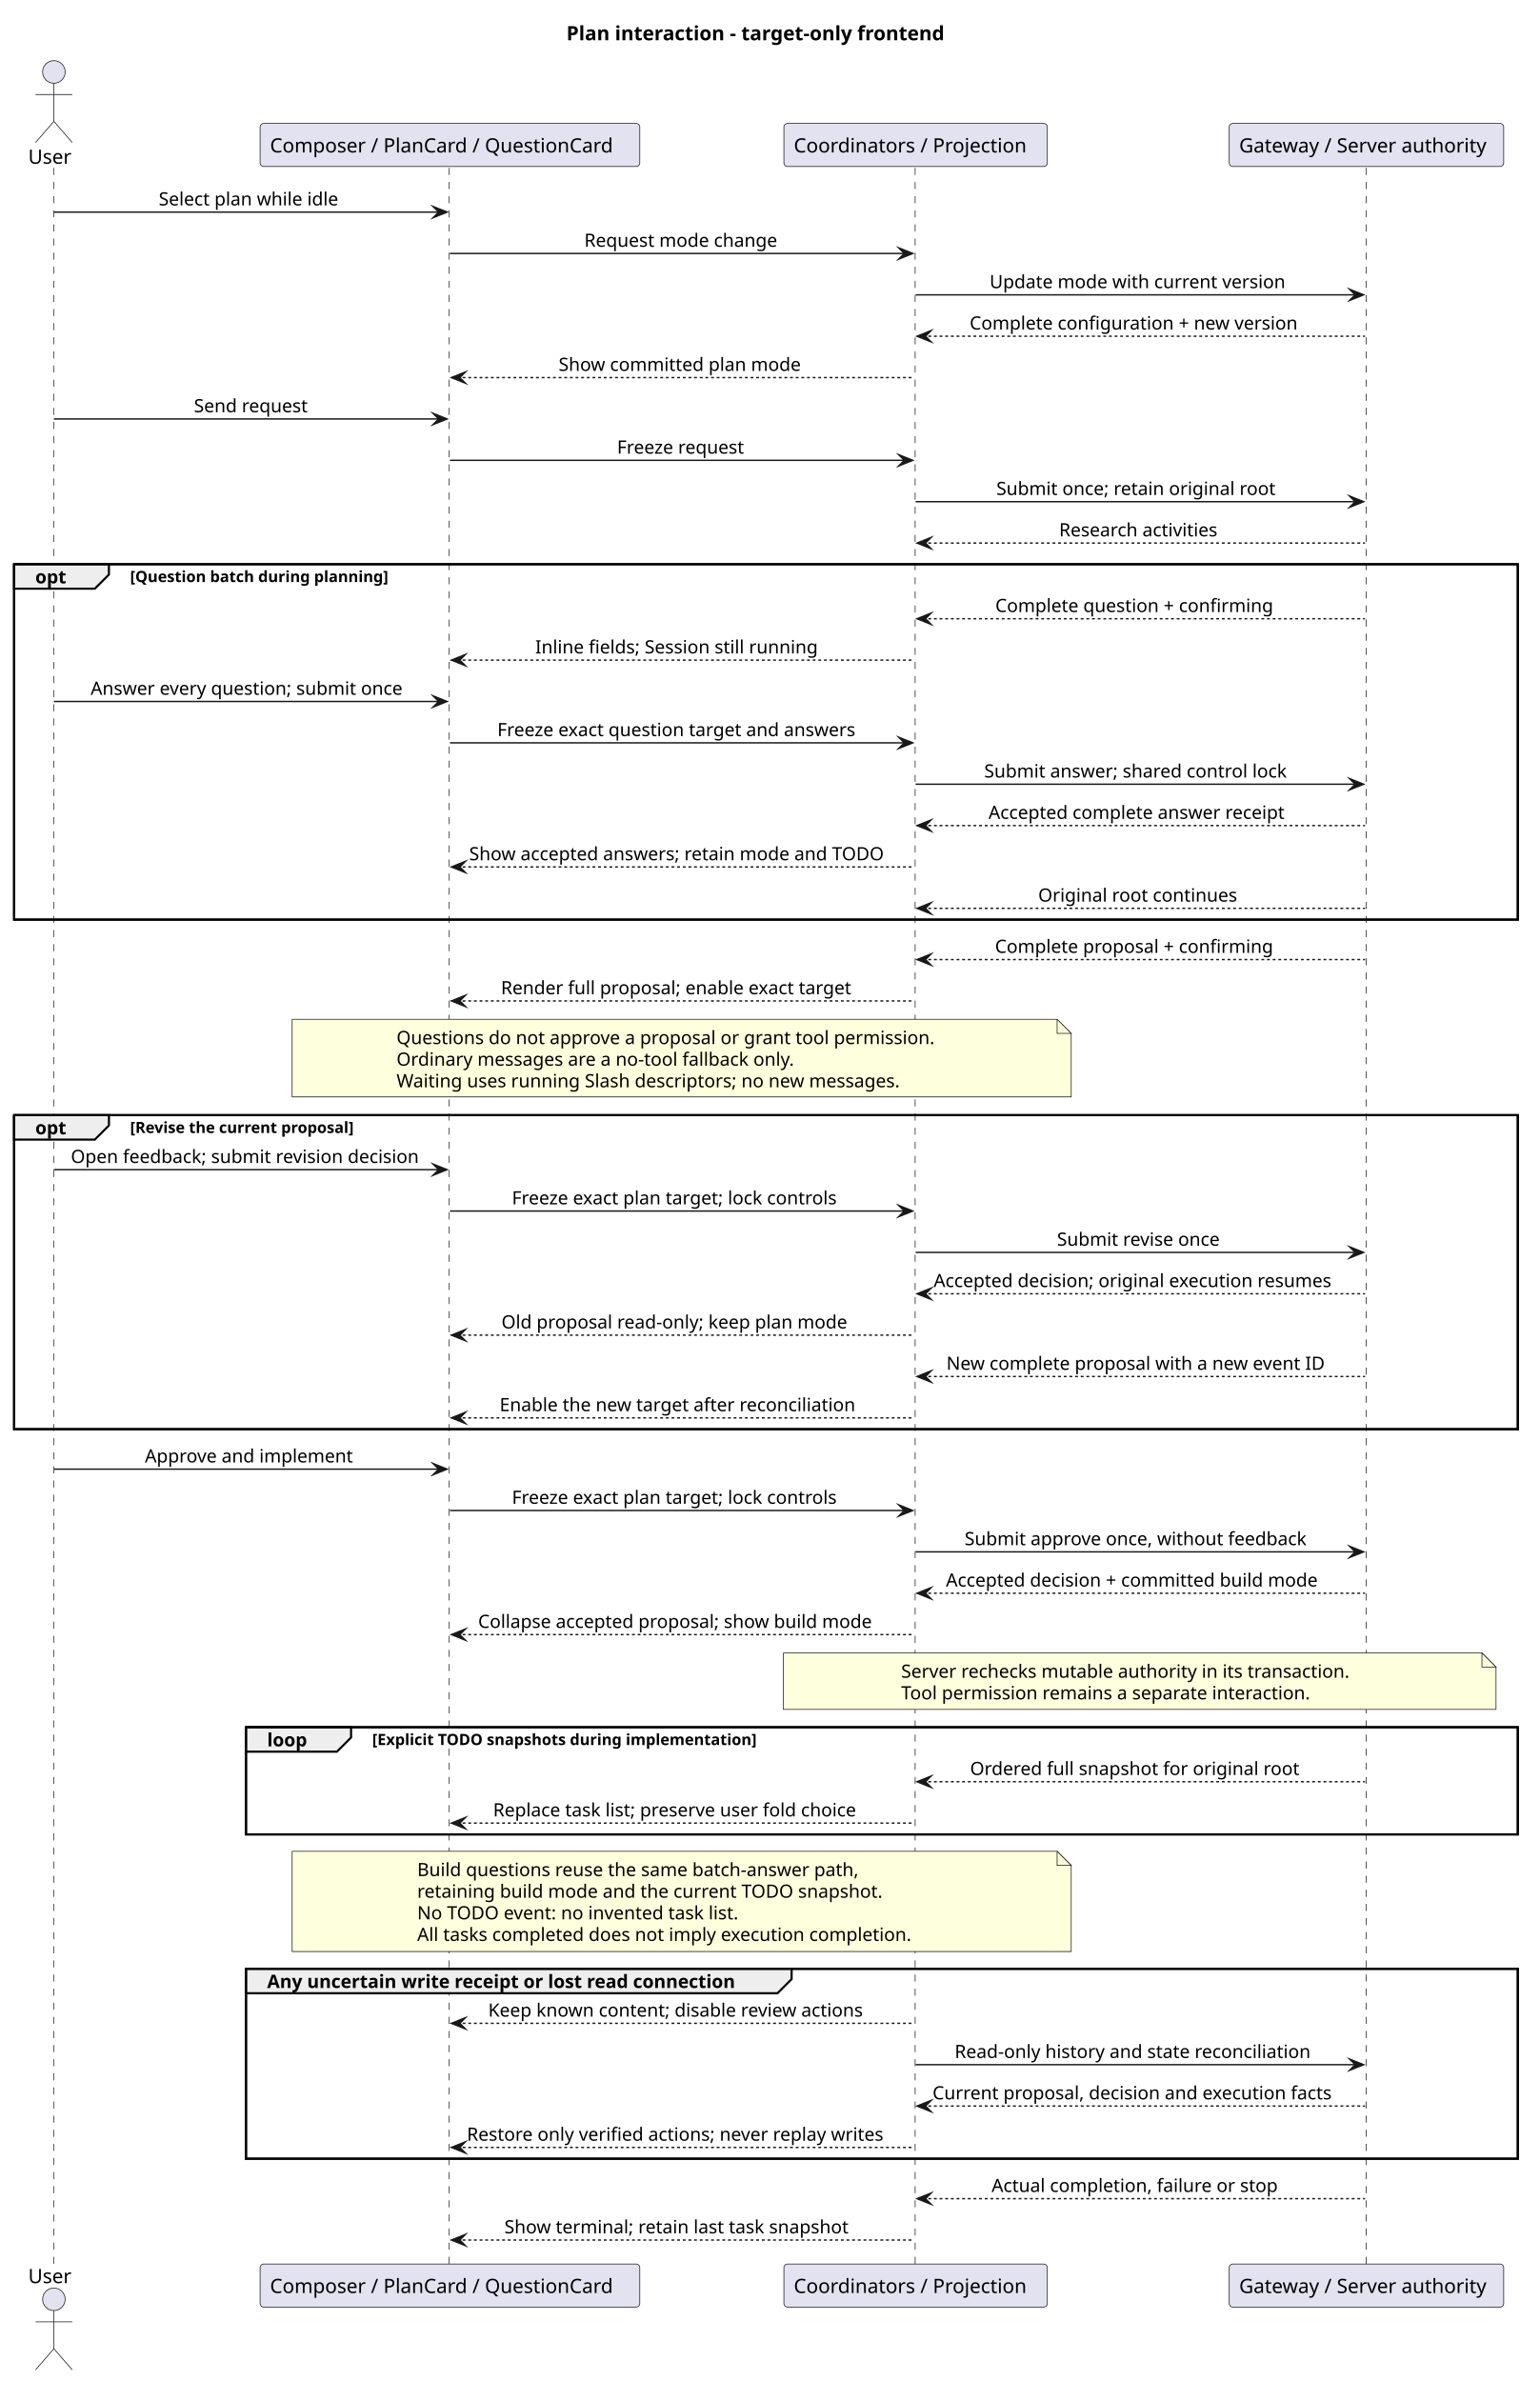
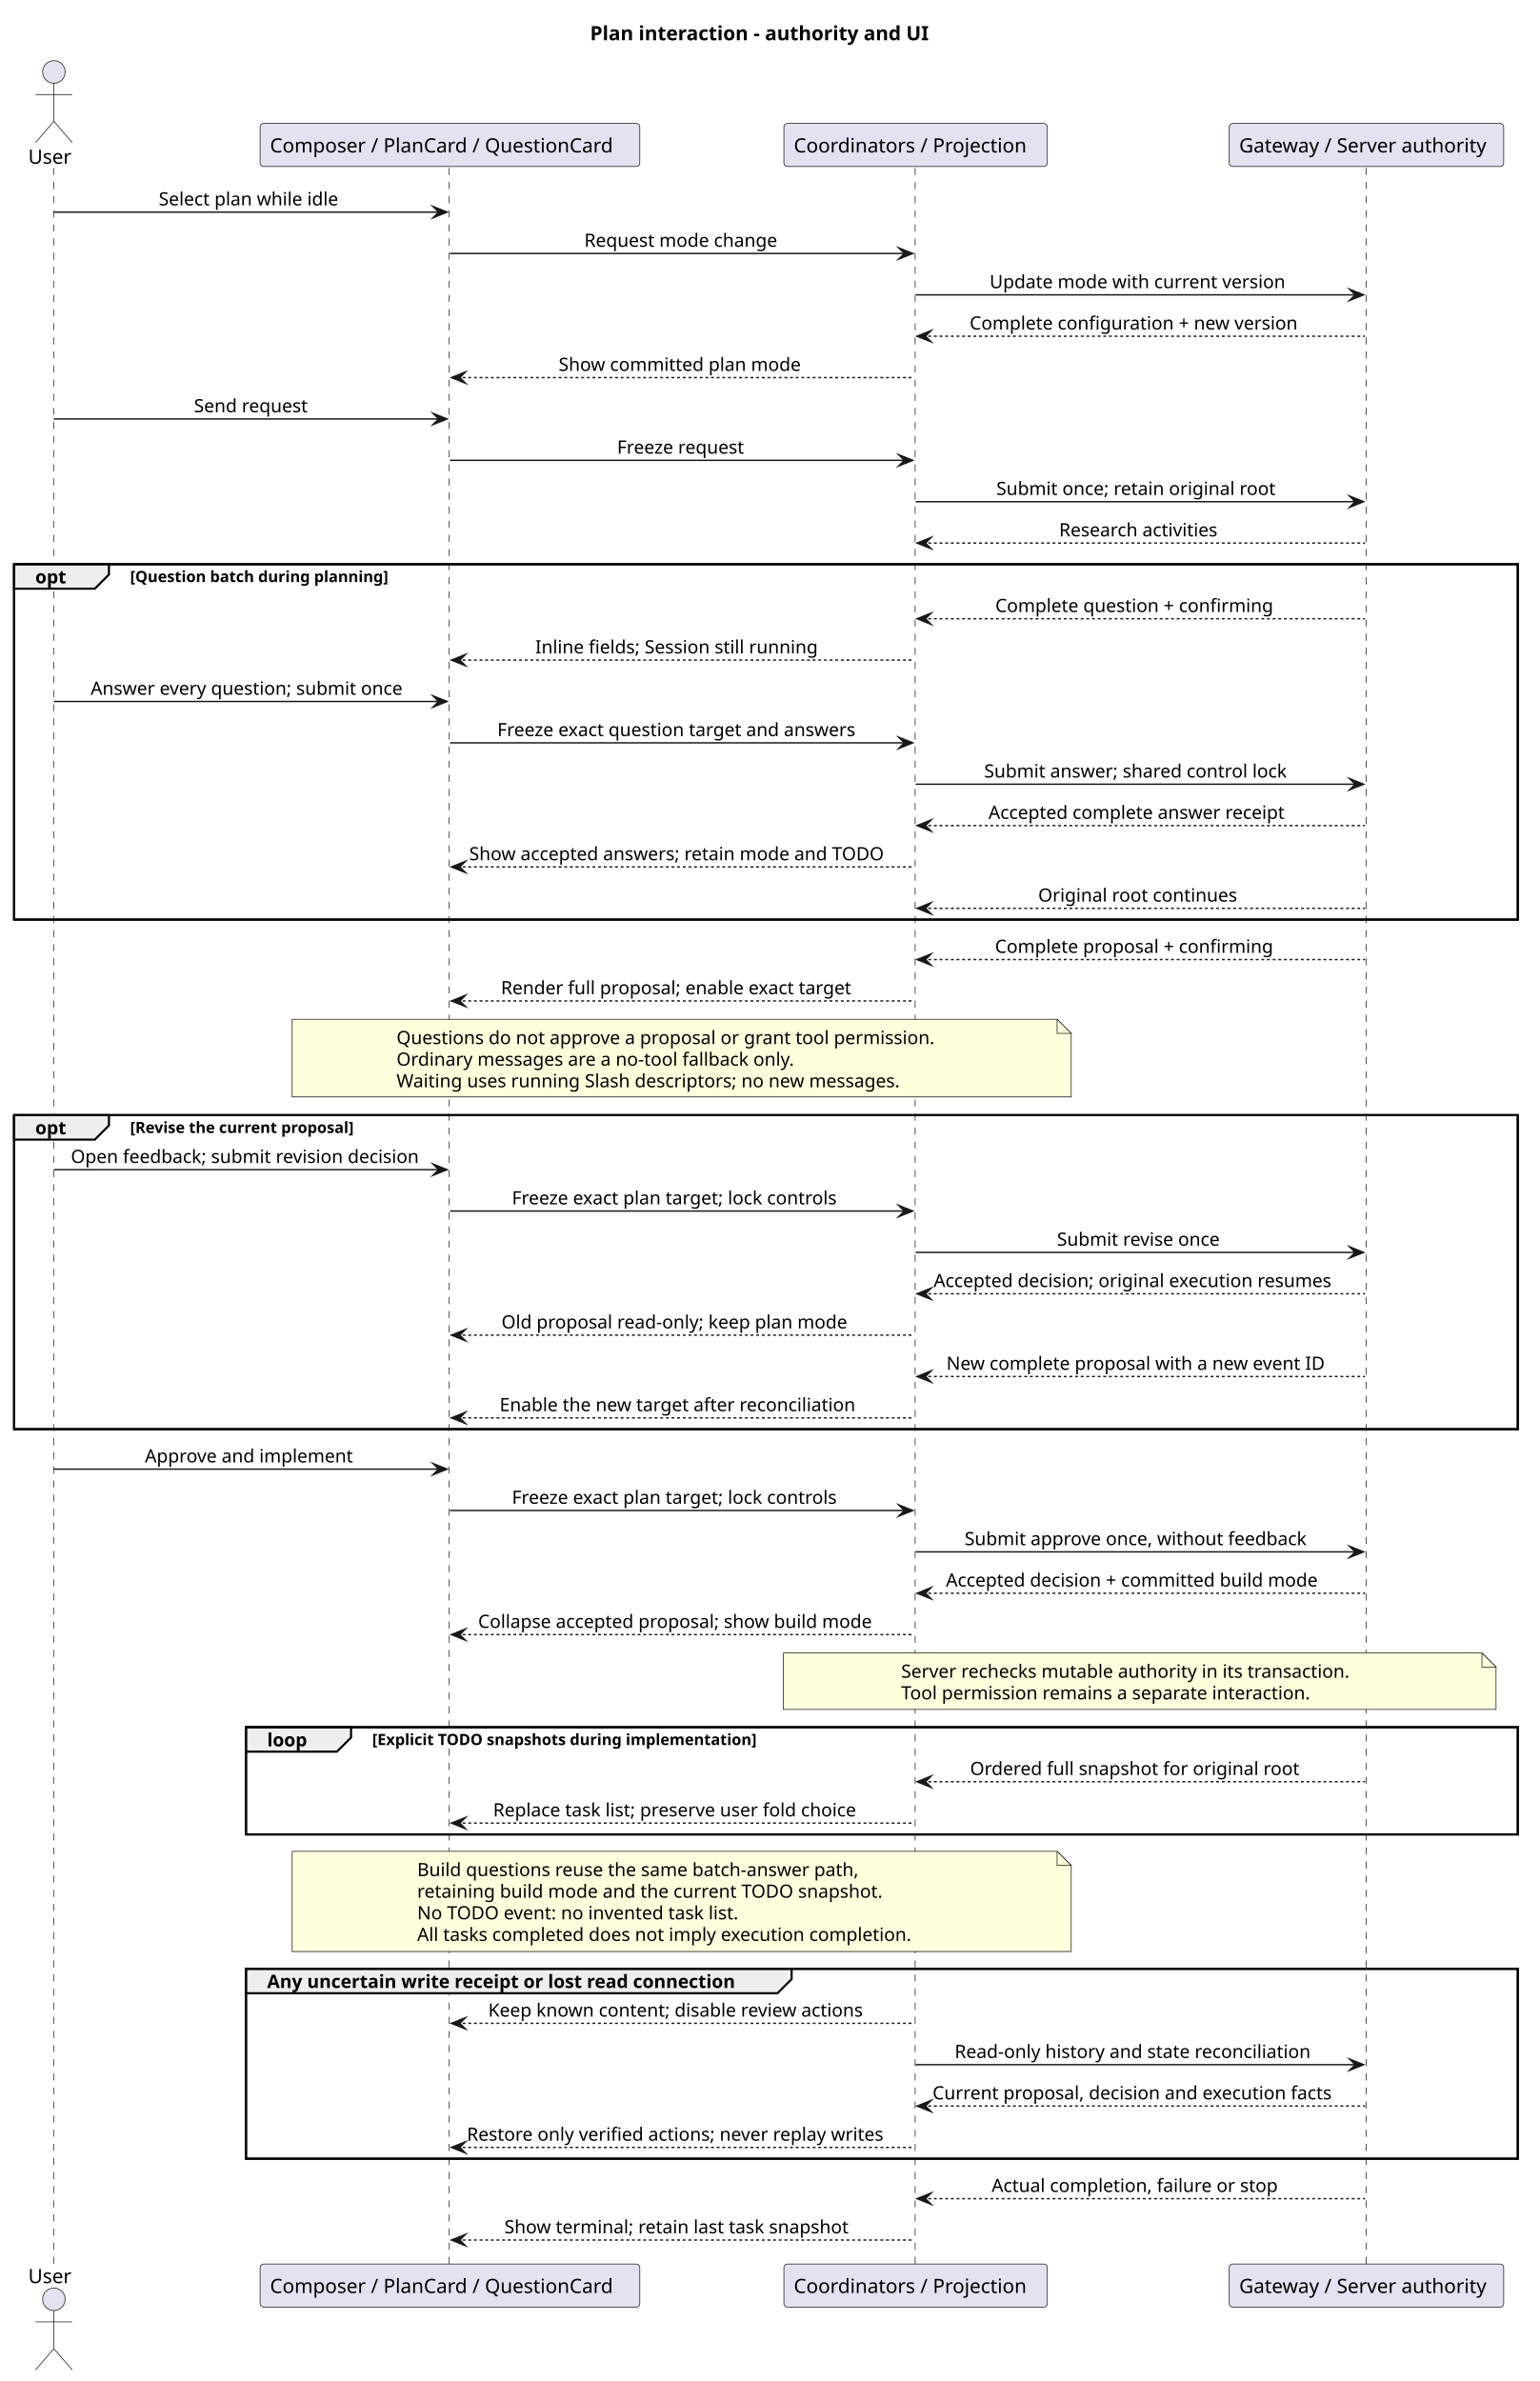
<svg xmlns="http://www.w3.org/2000/svg" contentStyleType="text/css" data-diagram-type="SEQUENCE" height="1687px" preserveAspectRatio="none" style="width:1091px;height:1687px;background:#FFFFFF;" version="1.1" viewBox="0 0 1091 1687" width="1091px" zoomAndPan="magnify">
  <defs />
  <g>
    <g class="title" data-source-line="496">
-       <text fill="#000000" font-family="sans-serif" font-size="14" font-weight="700" lengthAdjust="spacing" textLength="281.818" x="401.304" y="28.535">Plan interaction - target-only frontend</text>
+       <text fill="#000000" font-family="sans-serif" font-size="14" font-weight="700" lengthAdjust="spacing" textLength="248.247" x="418.09" y="28.535">Plan interaction - authority and UI</text>
    </g>
    <rect fill="none" height="251.795" style="stroke:#000000;stroke-width:1.5;" width="1065.426" x="10" y="399.772" />
    <rect fill="none" height="222.484" style="stroke:#000000;stroke-width:1.5;" width="1065.426" x="10" y="790.119" />
    <rect fill="none" height="75.932" style="stroke:#000000;stroke-width:1.5;" width="901.135" x="174.292" y="1223.777" />
    <rect fill="none" height="134.553" style="stroke:#000000;stroke-width:1.5;" width="901.135" x="174.292" y="1394.951" />
    <g class="participant-lifeline" data-entity-uid="part1" data-qualified-name="User" data-source-line="501" id="part1-lifeline">
      <g>
        <rect fill="#000000" fill-opacity="0" height="1486.148" width="8" x="34.183" y="118.977" />
        <line style="stroke:#181818;stroke-width:0.5;stroke-dasharray:5,5;" x1="38" x2="38" y1="118.977" y2="1605.125" />
      </g>
    </g>
    <g class="participant-lifeline" data-entity-uid="part2" data-qualified-name="UI" data-source-line="502" id="part2-lifeline">
      <g>
        <rect fill="#000000" fill-opacity="0" height="1486.148" width="8" x="314.806" y="118.977" />
        <line style="stroke:#181818;stroke-width:0.5;stroke-dasharray:5,5;" x1="318.291" x2="318.291" y1="118.977" y2="1605.125" />
      </g>
    </g>
    <g class="participant-lifeline" data-entity-uid="part3" data-qualified-name="State" data-source-line="503" id="part3-lifeline">
      <g>
        <rect fill="#000000" fill-opacity="0" height="1486.148" width="8" x="644.75" y="118.977" />
        <line style="stroke:#181818;stroke-width:0.5;stroke-dasharray:5,5;" x1="648.419" x2="648.419" y1="118.977" y2="1605.125" />
      </g>
    </g>
    <g class="participant-lifeline" data-entity-uid="part4" data-qualified-name="API" data-source-line="504" id="part4-lifeline">
      <g>
        <rect fill="#000000" fill-opacity="0" height="1486.148" width="8" x="964.195" y="118.977" />
        <line style="stroke:#181818;stroke-width:0.5;stroke-dasharray:5,5;" x1="967.964" x2="967.964" y1="118.977" y2="1605.125" />
      </g>
    </g>
    <g class="participant participant-head" data-entity-uid="part1" data-qualified-name="User" data-source-line="501" id="part1-head">
      <text fill="#000000" font-family="sans-serif" font-size="14" lengthAdjust="spacing" textLength="30.365" x="20" y="116.023">User</text>
      <ellipse cx="38.183" cy="50.988" fill="#E2E2F0" rx="8" ry="8" style="stroke:#181818;stroke-width:0.5;" />
      <path d="M38.183,58.988 L38.183,85.988 M25.183,66.988 L51.183,66.988 M38.183,85.988 L25.183,100.988 M38.183,85.988 L51.183,100.988" fill="none" style="stroke:#181818;stroke-width:0.5;" />
    </g>
    <g class="participant participant-tail" data-entity-uid="part1" data-qualified-name="User" data-source-line="501" id="part1-tail">
      <text fill="#000000" font-family="sans-serif" font-size="14" lengthAdjust="spacing" textLength="30.365" x="20" y="1617.66">User</text>
      <ellipse cx="38.183" cy="1629.113" fill="#E2E2F0" rx="8" ry="8" style="stroke:#181818;stroke-width:0.5;" />
      <path d="M38.183,1637.113 L38.183,1664.113 M25.183,1645.113 L51.183,1645.113 M38.183,1664.113 L25.183,1679.113 M38.183,1664.113 L51.183,1679.113" fill="none" style="stroke:#181818;stroke-width:0.5;" />
    </g>
    <g class="participant participant-head" data-entity-uid="part2" data-qualified-name="UI" data-source-line="502" id="part2-head">
      <rect fill="#E2E2F0" height="30.488" rx="2.5" ry="2.5" style="stroke:#181818;stroke-width:0.5;" width="269.028" x="184.292" y="87.488" />
      <text fill="#000000" font-family="sans-serif" font-size="14" lengthAdjust="spacing" textLength="255.028" x="191.292" y="108.023">Composer / PlanCard / QuestionCard</text>
    </g>
    <g class="participant participant-tail" data-entity-uid="part2" data-qualified-name="UI" data-source-line="502" id="part2-tail">
      <rect fill="#E2E2F0" height="30.488" rx="2.5" ry="2.5" style="stroke:#181818;stroke-width:0.5;" width="269.028" x="184.292" y="1604.125" />
      <text fill="#000000" font-family="sans-serif" font-size="14" lengthAdjust="spacing" textLength="255.028" x="191.292" y="1624.66">Composer / PlanCard / QuestionCard</text>
    </g>
    <g class="participant participant-head" data-entity-uid="part3" data-qualified-name="State" data-source-line="503" id="part3-head">
      <rect fill="#E2E2F0" height="30.488" rx="2.5" ry="2.5" style="stroke:#181818;stroke-width:0.5;" width="186.662" x="555.419" y="87.488" />
      <text fill="#000000" font-family="sans-serif" font-size="14" lengthAdjust="spacing" textLength="172.662" x="562.419" y="108.023">Coordinators / Projection</text>
    </g>
    <g class="participant participant-tail" data-entity-uid="part3" data-qualified-name="State" data-source-line="503" id="part3-tail">
      <rect fill="#E2E2F0" height="30.488" rx="2.5" ry="2.5" style="stroke:#181818;stroke-width:0.5;" width="186.662" x="555.419" y="1604.125" />
      <text fill="#000000" font-family="sans-serif" font-size="14" lengthAdjust="spacing" textLength="172.662" x="562.419" y="1624.66">Coordinators / Projection</text>
    </g>
    <g class="participant participant-head" data-entity-uid="part4" data-qualified-name="API" data-source-line="504" id="part4-head">
      <rect fill="#E2E2F0" height="30.488" rx="2.5" ry="2.5" style="stroke:#181818;stroke-width:0.5;" width="194.462" x="870.964" y="87.488" />
      <text fill="#000000" font-family="sans-serif" font-size="14" lengthAdjust="spacing" textLength="180.462" x="877.964" y="108.023">Gateway / Server authority</text>
    </g>
    <g class="participant participant-tail" data-entity-uid="part4" data-qualified-name="API" data-source-line="504" id="part4-tail">
      <rect fill="#E2E2F0" height="30.488" rx="2.5" ry="2.5" style="stroke:#181818;stroke-width:0.5;" width="194.462" x="870.964" y="1604.125" />
      <text fill="#000000" font-family="sans-serif" font-size="14" lengthAdjust="spacing" textLength="180.462" x="877.964" y="1624.66">Gateway / Server authority</text>
    </g>
    <g class="message" data-entity-1="part1" data-entity-2="part2" data-source-line="505" id="msg1">
      <polygon fill="#181818" points="306.806,146.287,316.806,150.287,306.806,154.287,310.806,150.287" style="stroke:#181818;stroke-width:1;stroke-linejoin:miter;stroke-miterlimit:10;" />
      <line style="stroke:#181818;stroke-width:1;" x1="38.183" x2="312.806" y1="150.287" y2="150.287" />
      <text fill="#000000" font-family="sans-serif" font-size="13" lengthAdjust="spacing" textLength="132.076" x="112.456" y="145.545">Select plan while idle</text>
    </g>
    <g class="message" data-entity-1="part2" data-entity-2="part3" data-source-line="506" id="msg2">
      <polygon fill="#181818" points="636.75,175.598,646.75,179.598,636.75,183.598,640.75,179.598" style="stroke:#181818;stroke-width:1;stroke-linejoin:miter;stroke-miterlimit:10;" />
      <line style="stroke:#181818;stroke-width:1;" x1="318.806" x2="642.75" y1="179.598" y2="179.598" />
      <text fill="#000000" font-family="sans-serif" font-size="13" lengthAdjust="spacing" textLength="139.541" x="414.008" y="174.856">Request mode change</text>
    </g>
    <g class="message" data-entity-1="part3" data-entity-2="part4" data-source-line="507" id="msg3">
      <polygon fill="#181818" points="956.195,204.908,966.195,208.908,956.195,212.908,960.195,208.908" style="stroke:#181818;stroke-width:1;stroke-linejoin:miter;stroke-miterlimit:10;" />
      <line style="stroke:#181818;stroke-width:1;" x1="648.75" x2="962.195" y1="208.908" y2="208.908" />
      <text fill="#000000" font-family="sans-serif" font-size="13" lengthAdjust="spacing" textLength="214.627" x="701.159" y="204.166">Update mode with current version</text>
    </g>
    <g class="message" data-entity-1="part4" data-entity-2="part3" data-source-line="508" id="msg4">
      <polygon fill="#181818" points="659.75,234.219,649.75,238.219,659.75,242.219,655.75,238.219" style="stroke:#181818;stroke-width:1;stroke-linejoin:miter;stroke-miterlimit:10;" />
      <line style="stroke:#181818;stroke-width:1;stroke-dasharray:2,2;" x1="653.75" x2="967.195" y1="238.219" y2="238.219" />
      <text fill="#000000" font-family="sans-serif" font-size="13" lengthAdjust="spacing" textLength="242.842" x="687.052" y="233.477">Complete configuration + new version</text>
    </g>
    <g class="message" data-entity-1="part3" data-entity-2="part2" data-source-line="509" id="msg5">
      <polygon fill="#181818" points="329.806,263.529,319.806,267.529,329.806,271.529,325.806,267.529" style="stroke:#181818;stroke-width:1;stroke-linejoin:miter;stroke-miterlimit:10;" />
      <line style="stroke:#181818;stroke-width:1;stroke-dasharray:2,2;" x1="323.806" x2="647.75" y1="267.529" y2="267.529" />
      <text fill="#000000" font-family="sans-serif" font-size="13" lengthAdjust="spacing" textLength="175.97" x="395.793" y="262.787">Show committed plan mode</text>
    </g>
    <g class="message" data-entity-1="part1" data-entity-2="part2" data-source-line="510" id="msg6">
      <polygon fill="#181818" points="306.806,292.84,316.806,296.84,306.806,300.84,310.806,296.84" style="stroke:#181818;stroke-width:1;stroke-linejoin:miter;stroke-miterlimit:10;" />
      <line style="stroke:#181818;stroke-width:1;" x1="38.183" x2="312.806" y1="296.84" y2="296.84" />
      <text fill="#000000" font-family="sans-serif" font-size="13" lengthAdjust="spacing" textLength="82.151" x="137.418" y="292.098">Send request</text>
    </g>
    <g class="message" data-entity-1="part2" data-entity-2="part3" data-source-line="511" id="msg7">
      <polygon fill="#181818" points="636.75,322.15,646.75,326.15,636.75,330.15,640.75,326.15" style="stroke:#181818;stroke-width:1;stroke-linejoin:miter;stroke-miterlimit:10;" />
      <line style="stroke:#181818;stroke-width:1;" x1="318.806" x2="642.75" y1="326.15" y2="326.15" />
      <text fill="#000000" font-family="sans-serif" font-size="13" lengthAdjust="spacing" textLength="93.126" x="437.215" y="321.408">Freeze request</text>
    </g>
    <g class="message" data-entity-1="part3" data-entity-2="part4" data-source-line="512" id="msg8">
      <polygon fill="#181818" points="956.195,351.461,966.195,355.461,956.195,359.461,960.195,355.461" style="stroke:#181818;stroke-width:1;stroke-linejoin:miter;stroke-miterlimit:10;" />
      <line style="stroke:#181818;stroke-width:1;" x1="648.75" x2="962.195" y1="355.461" y2="355.461" />
      <text fill="#000000" font-family="sans-serif" font-size="13" lengthAdjust="spacing" textLength="205.042" x="705.952" y="350.719">Submit once; retain original root</text>
    </g>
    <g class="message" data-entity-1="part4" data-entity-2="part3" data-source-line="513" id="msg9">
      <polygon fill="#181818" points="659.75,380.772,649.75,384.772,659.75,388.772,655.75,384.772" style="stroke:#181818;stroke-width:1;stroke-linejoin:miter;stroke-miterlimit:10;" />
      <line style="stroke:#181818;stroke-width:1;stroke-dasharray:2,2;" x1="653.75" x2="967.195" y1="384.772" y2="384.772" />
      <text fill="#000000" font-family="sans-serif" font-size="13" lengthAdjust="spacing" textLength="116.105" x="750.42" y="380.029">Research activities</text>
    </g>
    <path d="M10,399.772 L77.185,399.772 L77.185,407.082 L67.185,417.082 L10,417.082 L10,399.772" fill="#EEEEEE" style="stroke:#000000;stroke-width:1.5;" />
    <rect fill="none" height="251.795" style="stroke:#000000;stroke-width:1.5;" width="1065.426" x="10" y="399.772" />
    <text fill="#000000" font-family="sans-serif" font-size="13" font-weight="700" lengthAdjust="spacing" textLength="22.185" x="25" y="413.34">opt</text>
    <text fill="#000000" font-family="sans-serif" font-size="11" font-weight="700" lengthAdjust="spacing" textLength="188.966" x="92.185" y="412.406">[Question batch during planning]</text>
    <g class="message" data-entity-1="part4" data-entity-2="part3" data-source-line="515" id="msg10">
      <polygon fill="#181818" points="659.75,434.393,649.75,438.393,659.75,442.393,655.75,438.393" style="stroke:#181818;stroke-width:1;stroke-linejoin:miter;stroke-miterlimit:10;" />
      <line style="stroke:#181818;stroke-width:1;stroke-dasharray:2,2;" x1="653.75" x2="967.195" y1="438.393" y2="438.393" />
      <text fill="#000000" font-family="sans-serif" font-size="13" lengthAdjust="spacing" textLength="206.508" x="705.218" y="433.65">Complete question + confirming</text>
    </g>
    <g class="message" data-entity-1="part3" data-entity-2="part2" data-source-line="516" id="msg11">
      <polygon fill="#181818" points="329.806,463.703,319.806,467.703,329.806,471.703,325.806,467.703" style="stroke:#181818;stroke-width:1;stroke-linejoin:miter;stroke-miterlimit:10;" />
      <line style="stroke:#181818;stroke-width:1;stroke-dasharray:2,2;" x1="323.806" x2="647.75" y1="467.703" y2="467.703" />
      <text fill="#000000" font-family="sans-serif" font-size="13" lengthAdjust="spacing" textLength="209.079" x="379.238" y="462.961">Inline fields; Session still running</text>
    </g>
    <g class="message" data-entity-1="part1" data-entity-2="part2" data-source-line="517" id="msg12">
      <polygon fill="#181818" points="306.806,493.014,316.806,497.014,306.806,501.014,310.806,497.014" style="stroke:#181818;stroke-width:1;stroke-linejoin:miter;stroke-miterlimit:10;" />
      <line style="stroke:#181818;stroke-width:1;" x1="38.183" x2="312.806" y1="497.014" y2="497.014" />
      <text fill="#000000" font-family="sans-serif" font-size="13" lengthAdjust="spacing" textLength="228.516" x="64.236" y="492.272">Answer every question; submit once</text>
    </g>
    <g class="message" data-entity-1="part2" data-entity-2="part3" data-source-line="518" id="msg13">
      <polygon fill="#181818" points="636.75,522.324,646.75,526.324,636.75,530.324,640.75,526.324" style="stroke:#181818;stroke-width:1;stroke-linejoin:miter;stroke-miterlimit:10;" />
      <line style="stroke:#181818;stroke-width:1;" x1="318.806" x2="642.75" y1="526.324" y2="526.324" />
      <text fill="#000000" font-family="sans-serif" font-size="13" lengthAdjust="spacing" textLength="262.825" x="352.365" y="521.582">Freeze exact question target and answers</text>
    </g>
    <g class="message" data-entity-1="part3" data-entity-2="part4" data-source-line="519" id="msg14">
      <polygon fill="#181818" points="956.195,551.635,966.195,555.635,956.195,559.635,960.195,555.635" style="stroke:#181818;stroke-width:1;stroke-linejoin:miter;stroke-miterlimit:10;" />
      <line style="stroke:#181818;stroke-width:1;" x1="648.75" x2="962.195" y1="555.635" y2="555.635" />
      <text fill="#000000" font-family="sans-serif" font-size="13" lengthAdjust="spacing" textLength="222.282" x="697.332" y="550.893">Submit answer; shared control lock</text>
    </g>
    <g class="message" data-entity-1="part4" data-entity-2="part3" data-source-line="520" id="msg15">
      <polygon fill="#181818" points="659.75,580.945,649.75,584.945,659.75,588.945,655.75,584.945" style="stroke:#181818;stroke-width:1;stroke-linejoin:miter;stroke-miterlimit:10;" />
      <line style="stroke:#181818;stroke-width:1;stroke-dasharray:2,2;" x1="653.75" x2="967.195" y1="584.945" y2="584.945" />
      <text fill="#000000" font-family="sans-serif" font-size="13" lengthAdjust="spacing" textLength="216.125" x="700.41" y="580.203">Accepted complete answer receipt</text>
    </g>
    <g class="message" data-entity-1="part3" data-entity-2="part2" data-source-line="521" id="msg16">
      <polygon fill="#181818" points="329.806,610.256,319.806,614.256,329.806,618.256,325.806,614.256" style="stroke:#181818;stroke-width:1;stroke-linejoin:miter;stroke-miterlimit:10;" />
      <line style="stroke:#181818;stroke-width:1;stroke-dasharray:2,2;" x1="323.806" x2="647.75" y1="614.256" y2="614.256" />
      <text fill="#000000" font-family="sans-serif" font-size="13" lengthAdjust="spacing" textLength="302.713" x="332.421" y="609.514">Show accepted answers; retain mode and TODO</text>
    </g>
    <g class="message" data-entity-1="part4" data-entity-2="part3" data-source-line="522" id="msg17">
      <polygon fill="#181818" points="659.75,639.566,649.75,643.566,659.75,647.566,655.75,643.566" style="stroke:#181818;stroke-width:1;stroke-linejoin:miter;stroke-miterlimit:10;" />
      <line style="stroke:#181818;stroke-width:1;stroke-dasharray:2,2;" x1="653.75" x2="967.195" y1="643.566" y2="643.566" />
      <text fill="#000000" font-family="sans-serif" font-size="13" lengthAdjust="spacing" textLength="145.761" x="735.592" y="638.824">Original root continues</text>
    </g>
    <g class="message" data-entity-1="part4" data-entity-2="part3" data-source-line="524" id="msg18">
      <polygon fill="#181818" points="659.75,675.877,649.75,679.877,659.75,683.877,655.75,679.877" style="stroke:#181818;stroke-width:1;stroke-linejoin:miter;stroke-miterlimit:10;" />
      <line style="stroke:#181818;stroke-width:1;stroke-dasharray:2,2;" x1="653.75" x2="967.195" y1="679.877" y2="679.877" />
      <text fill="#000000" font-family="sans-serif" font-size="13" lengthAdjust="spacing" textLength="206.934" x="705.006" y="675.135">Complete proposal + confirming</text>
    </g>
    <g class="message" data-entity-1="part3" data-entity-2="part2" data-source-line="525" id="msg19">
      <polygon fill="#181818" points="329.806,705.188,319.806,709.188,329.806,713.188,325.806,709.188" style="stroke:#181818;stroke-width:1;stroke-linejoin:miter;stroke-miterlimit:10;" />
      <line style="stroke:#181818;stroke-width:1;stroke-dasharray:2,2;" x1="323.806" x2="647.75" y1="709.188" y2="709.188" />
      <text fill="#000000" font-family="sans-serif" font-size="13" lengthAdjust="spacing" textLength="257.696" x="354.93" y="704.445">Render full proposal; enable exact target</text>
    </g>
    <path d="M207,722.188 L207,777.188 L759,777.188 L759,732.188 L749,722.188 L207,722.188" fill="#FEFFDD" style="stroke:#181818;stroke-width:0.5;" />
    <path d="M749,722.188 L749,732.188 L759,732.188 L749,722.188" fill="#FEFFDD" style="stroke:#181818;stroke-width:0.5;" />
    <text fill="#000000" font-family="sans-serif" font-size="13" lengthAdjust="spacing" textLength="395.903" x="280.943" y="739.756">Questions do not approve a proposal or grant tool permission.</text>
    <text fill="#000000" font-family="sans-serif" font-size="13" lengthAdjust="spacing" textLength="296.08" x="280.943" y="755.066">Ordinary messages are a no-tool fallback only.</text>
    <text fill="#000000" font-family="sans-serif" font-size="13" lengthAdjust="spacing" textLength="368.456" x="280.943" y="770.377">Waiting uses running Slash descriptors; no new messages.</text>
    <path d="M10,790.119 L77.185,790.119 L77.185,797.43 L67.185,807.43 L10,807.43 L10,790.119" fill="#EEEEEE" style="stroke:#000000;stroke-width:1.5;" />
    <rect fill="none" height="222.484" style="stroke:#000000;stroke-width:1.5;" width="1065.426" x="10" y="790.119" />
    <text fill="#000000" font-family="sans-serif" font-size="13" font-weight="700" lengthAdjust="spacing" textLength="22.185" x="25" y="803.688">opt</text>
    <text fill="#000000" font-family="sans-serif" font-size="11" font-weight="700" lengthAdjust="spacing" textLength="165.059" x="92.185" y="802.754">[Revise the current proposal]</text>
    <g class="message" data-entity-1="part1" data-entity-2="part2" data-source-line="532" id="msg20">
      <polygon fill="#181818" points="306.806,824.74,316.806,828.74,306.806,832.74,310.806,828.74" style="stroke:#181818;stroke-width:1;stroke-linejoin:miter;stroke-miterlimit:10;" />
      <line style="stroke:#181818;stroke-width:1;" x1="38.183" x2="312.806" y1="828.74" y2="828.74" />
      <text fill="#000000" font-family="sans-serif" font-size="13" lengthAdjust="spacing" textLength="256.623" x="50.183" y="823.998">Open feedback; submit revision decision</text>
    </g>
    <g class="message" data-entity-1="part2" data-entity-2="part3" data-source-line="533" id="msg21">
      <polygon fill="#181818" points="636.75,854.051,646.75,858.051,636.75,862.051,640.75,858.051" style="stroke:#181818;stroke-width:1;stroke-linejoin:miter;stroke-miterlimit:10;" />
      <line style="stroke:#181818;stroke-width:1;" x1="318.806" x2="642.75" y1="858.051" y2="858.051" />
      <text fill="#000000" font-family="sans-serif" font-size="13" lengthAdjust="spacing" textLength="242.087" x="362.734" y="853.309">Freeze exact plan target; lock controls</text>
    </g>
    <g class="message" data-entity-1="part3" data-entity-2="part4" data-source-line="534" id="msg22">
      <polygon fill="#181818" points="956.195,883.361,966.195,887.361,956.195,891.361,960.195,887.361" style="stroke:#181818;stroke-width:1;stroke-linejoin:miter;stroke-miterlimit:10;" />
      <line style="stroke:#181818;stroke-width:1;" x1="648.75" x2="962.195" y1="887.361" y2="887.361" />
      <text fill="#000000" font-family="sans-serif" font-size="13" lengthAdjust="spacing" textLength="119.107" x="748.919" y="882.619">Submit revise once</text>
    </g>
    <g class="message" data-entity-1="part4" data-entity-2="part3" data-source-line="535" id="msg23">
      <polygon fill="#181818" points="659.75,912.672,649.75,916.672,659.75,920.672,655.75,916.672" style="stroke:#181818;stroke-width:1;stroke-linejoin:miter;stroke-miterlimit:10;" />
      <line style="stroke:#181818;stroke-width:1;stroke-dasharray:2,2;" x1="653.75" x2="967.195" y1="916.672" y2="916.672" />
      <text fill="#000000" font-family="sans-serif" font-size="13" lengthAdjust="spacing" textLength="293.897" x="661.524" y="911.93">Accepted decision; original execution resumes</text>
    </g>
    <g class="message" data-entity-1="part3" data-entity-2="part2" data-source-line="536" id="msg24">
      <polygon fill="#181818" points="329.806,941.982,319.806,945.982,329.806,949.982,325.806,945.982" style="stroke:#181818;stroke-width:1;stroke-linejoin:miter;stroke-miterlimit:10;" />
      <line style="stroke:#181818;stroke-width:1;stroke-dasharray:2,2;" x1="323.806" x2="647.75" y1="945.982" y2="945.982" />
      <text fill="#000000" font-family="sans-serif" font-size="13" lengthAdjust="spacing" textLength="256.985" x="355.285" y="941.24">Old proposal read-only; keep plan mode</text>
    </g>
    <g class="message" data-entity-1="part4" data-entity-2="part3" data-source-line="537" id="msg25">
      <polygon fill="#181818" points="659.75,971.293,649.75,975.293,659.75,979.293,655.75,975.293" style="stroke:#181818;stroke-width:1;stroke-linejoin:miter;stroke-miterlimit:10;" />
      <line style="stroke:#181818;stroke-width:1;stroke-dasharray:2,2;" x1="653.75" x2="967.195" y1="975.293" y2="975.293" />
      <text fill="#000000" font-family="sans-serif" font-size="13" lengthAdjust="spacing" textLength="275.78" x="670.582" y="970.551">New complete proposal with a new event ID</text>
    </g>
    <g class="message" data-entity-1="part3" data-entity-2="part2" data-source-line="538" id="msg26">
      <polygon fill="#181818" points="329.806,1000.604,319.806,1004.604,329.806,1008.604,325.806,1004.604" style="stroke:#181818;stroke-width:1;stroke-linejoin:miter;stroke-miterlimit:10;" />
      <line style="stroke:#181818;stroke-width:1;stroke-dasharray:2,2;" x1="323.806" x2="647.75" y1="1004.604" y2="1004.604" />
      <text fill="#000000" font-family="sans-serif" font-size="13" lengthAdjust="spacing" textLength="259.556" x="354" y="999.861">Enable the new target after reconciliation</text>
    </g>
    <g class="message" data-entity-1="part1" data-entity-2="part2" data-source-line="540" id="msg27">
      <polygon fill="#181818" points="306.806,1036.914,316.806,1040.914,306.806,1044.914,310.806,1040.914" style="stroke:#181818;stroke-width:1;stroke-linejoin:miter;stroke-miterlimit:10;" />
      <line style="stroke:#181818;stroke-width:1;" x1="38.183" x2="312.806" y1="1040.914" y2="1040.914" />
      <text fill="#000000" font-family="sans-serif" font-size="13" lengthAdjust="spacing" textLength="151.652" x="102.668" y="1036.172">Approve and implement</text>
    </g>
    <g class="message" data-entity-1="part2" data-entity-2="part3" data-source-line="541" id="msg28">
      <polygon fill="#181818" points="636.75,1066.225,646.75,1070.225,636.75,1074.225,640.75,1070.225" style="stroke:#181818;stroke-width:1;stroke-linejoin:miter;stroke-miterlimit:10;" />
      <line style="stroke:#181818;stroke-width:1;" x1="318.806" x2="642.75" y1="1070.225" y2="1070.225" />
      <text fill="#000000" font-family="sans-serif" font-size="13" lengthAdjust="spacing" textLength="242.087" x="362.734" y="1065.482">Freeze exact plan target; lock controls</text>
    </g>
    <g class="message" data-entity-1="part3" data-entity-2="part4" data-source-line="542" id="msg29">
      <polygon fill="#181818" points="956.195,1095.535,966.195,1099.535,956.195,1103.535,960.195,1099.535" style="stroke:#181818;stroke-width:1;stroke-linejoin:miter;stroke-miterlimit:10;" />
      <line style="stroke:#181818;stroke-width:1;" x1="648.75" x2="962.195" y1="1099.535" y2="1099.535" />
      <text fill="#000000" font-family="sans-serif" font-size="13" lengthAdjust="spacing" textLength="250.034" x="683.456" y="1094.793">Submit approve once, without feedback</text>
    </g>
    <g class="message" data-entity-1="part4" data-entity-2="part3" data-source-line="543" id="msg30">
      <polygon fill="#181818" points="659.75,1124.846,649.75,1128.846,659.75,1132.846,655.75,1128.846" style="stroke:#181818;stroke-width:1;stroke-linejoin:miter;stroke-miterlimit:10;" />
      <line style="stroke:#181818;stroke-width:1;stroke-dasharray:2,2;" x1="653.75" x2="967.195" y1="1128.846" y2="1128.846" />
      <text fill="#000000" font-family="sans-serif" font-size="13" lengthAdjust="spacing" textLength="276.498" x="670.224" y="1124.103">Accepted decision + committed build mode</text>
    </g>
    <g class="message" data-entity-1="part3" data-entity-2="part2" data-source-line="544" id="msg31">
      <polygon fill="#181818" points="329.806,1154.156,319.806,1158.156,329.806,1162.156,325.806,1158.156" style="stroke:#181818;stroke-width:1;stroke-linejoin:miter;stroke-miterlimit:10;" />
      <line style="stroke:#181818;stroke-width:1;stroke-dasharray:2,2;" x1="323.806" x2="647.75" y1="1158.156" y2="1158.156" />
      <text fill="#000000" font-family="sans-serif" font-size="13" lengthAdjust="spacing" textLength="290.024" x="338.766" y="1153.414">Collapse accepted proposal; show build mode</text>
    </g>
    <path d="M555,1171.156 L555,1211.156 L1060,1211.156 L1060,1181.156 L1050,1171.156 L555,1171.156" fill="#FEFFDD" style="stroke:#181818;stroke-width:0.5;" />
    <path d="M1050,1171.156 L1050,1181.156 L1060,1181.156 L1050,1171.156" fill="#FEFFDD" style="stroke:#181818;stroke-width:0.5;" />
    <text fill="#000000" font-family="sans-serif" font-size="13" lengthAdjust="spacing" textLength="329.024" x="638.491" y="1188.725">Server rechecks mutable authority in its transaction.</text>
    <text fill="#000000" font-family="sans-serif" font-size="13" lengthAdjust="spacing" textLength="301.438" x="638.491" y="1204.035">Tool permission remains a separate interaction.</text>
    <path d="M174.292,1223.777 L248.738,1223.777 L248.738,1231.088 L238.738,1241.088 L174.292,1241.088 L174.292,1223.777" fill="#EEEEEE" style="stroke:#000000;stroke-width:1.5;" />
    <rect fill="none" height="75.932" style="stroke:#000000;stroke-width:1.5;" width="901.135" x="174.292" y="1223.777" />
    <text fill="#000000" font-family="sans-serif" font-size="13" font-weight="700" lengthAdjust="spacing" textLength="29.447" x="189.292" y="1237.346">loop</text>
    <text fill="#000000" font-family="sans-serif" font-size="11" font-weight="700" lengthAdjust="spacing" textLength="283.535" x="263.738" y="1236.412">[Explicit TODO snapshots during implementation]</text>
    <g class="message" data-entity-1="part4" data-entity-2="part3" data-source-line="550" id="msg32">
      <polygon fill="#181818" points="659.75,1258.398,649.75,1262.398,659.75,1266.398,655.75,1262.398" style="stroke:#181818;stroke-width:1;stroke-linejoin:miter;stroke-miterlimit:10;" />
      <line style="stroke:#181818;stroke-width:1;stroke-dasharray:2,2;" x1="653.75" x2="967.195" y1="1262.398" y2="1262.398" />
      <text fill="#000000" font-family="sans-serif" font-size="13" lengthAdjust="spacing" textLength="242.284" x="687.331" y="1257.656">Ordered full snapshot for original root</text>
    </g>
    <g class="message" data-entity-1="part3" data-entity-2="part2" data-source-line="551" id="msg33">
      <polygon fill="#181818" points="329.806,1287.709,319.806,1291.709,329.806,1295.709,325.806,1291.709" style="stroke:#181818;stroke-width:1;stroke-linejoin:miter;stroke-miterlimit:10;" />
      <line style="stroke:#181818;stroke-width:1;stroke-dasharray:2,2;" x1="323.806" x2="647.75" y1="1291.709" y2="1291.709" />
      <text fill="#000000" font-family="sans-serif" font-size="13" lengthAdjust="spacing" textLength="268.785" x="349.385" y="1286.967">Replace task list; preserve user fold choice</text>
    </g>
    <path d="M207,1311.709 L207,1382.709 L759,1382.709 L759,1321.709 L749,1311.709 L207,1311.709" fill="#FEFFDD" style="stroke:#181818;stroke-width:0.5;" />
    <path d="M749,1311.709 L749,1321.709 L759,1321.709 L749,1311.709" fill="#FEFFDD" style="stroke:#181818;stroke-width:0.5;" />
    <text fill="#000000" font-family="sans-serif" font-size="13" lengthAdjust="spacing" textLength="324.53" x="295.59" y="1329.277">Build questions reuse the same batch-answer path,</text>
    <text fill="#000000" font-family="sans-serif" font-size="13" lengthAdjust="spacing" textLength="341.656" x="295.59" y="1344.588">retaining build mode and the current TODO snapshot.</text>
    <text fill="#000000" font-family="sans-serif" font-size="13" lengthAdjust="spacing" textLength="238.272" x="295.59" y="1359.898">No TODO event: no invented task list.</text>
    <text fill="#000000" font-family="sans-serif" font-size="13" lengthAdjust="spacing" textLength="366.609" x="295.59" y="1375.209">All tasks completed does not imply execution completion.</text>
    <path d="M174.292,1394.951 L560.897,1394.951 L560.897,1402.262 L550.897,1412.262 L174.292,1412.262 L174.292,1394.951" fill="#EEEEEE" style="stroke:#000000;stroke-width:1.5;" />
    <rect fill="none" height="134.553" style="stroke:#000000;stroke-width:1.5;" width="901.135" x="174.292" y="1394.951" />
    <text fill="#000000" font-family="sans-serif" font-size="13" font-weight="700" lengthAdjust="spacing" textLength="341.606" x="189.292" y="1408.52">Any uncertain write receipt or lost read connection</text>
    <g class="message" data-entity-1="part3" data-entity-2="part2" data-source-line="560" id="msg34">
      <polygon fill="#181818" points="329.806,1429.572,319.806,1433.572,329.806,1437.572,325.806,1433.572" style="stroke:#181818;stroke-width:1;stroke-linejoin:miter;stroke-miterlimit:10;" />
      <line style="stroke:#181818;stroke-width:1;stroke-dasharray:2,2;" x1="323.806" x2="647.75" y1="1433.572" y2="1433.572" />
      <text fill="#000000" font-family="sans-serif" font-size="13" lengthAdjust="spacing" textLength="275.691" x="345.932" y="1428.83">Keep known content; disable review actions</text>
    </g>
    <g class="message" data-entity-1="part3" data-entity-2="part4" data-source-line="561" id="msg35">
      <polygon fill="#181818" points="956.195,1458.883,966.195,1462.883,956.195,1466.883,960.195,1462.883" style="stroke:#181818;stroke-width:1;stroke-linejoin:miter;stroke-miterlimit:10;" />
      <line style="stroke:#181818;stroke-width:1;" x1="648.75" x2="962.195" y1="1462.883" y2="1462.883" />
      <text fill="#000000" font-family="sans-serif" font-size="13" lengthAdjust="spacing" textLength="264.075" x="676.435" y="1458.141">Read-only history and state reconciliation</text>
    </g>
    <g class="message" data-entity-1="part4" data-entity-2="part3" data-source-line="562" id="msg36">
      <polygon fill="#181818" points="659.75,1488.193,649.75,1492.193,659.75,1496.193,655.75,1492.193" style="stroke:#181818;stroke-width:1;stroke-linejoin:miter;stroke-miterlimit:10;" />
      <line style="stroke:#181818;stroke-width:1;stroke-dasharray:2,2;" x1="653.75" x2="967.195" y1="1492.193" y2="1492.193" />
      <text fill="#000000" font-family="sans-serif" font-size="13" lengthAdjust="spacing" textLength="295.445" x="660.75" y="1487.451">Current proposal, decision and execution facts</text>
    </g>
    <g class="message" data-entity-1="part3" data-entity-2="part2" data-source-line="563" id="msg37">
      <polygon fill="#181818" points="329.806,1517.504,319.806,1521.504,329.806,1525.504,325.806,1521.504" style="stroke:#181818;stroke-width:1;stroke-linejoin:miter;stroke-miterlimit:10;" />
      <line style="stroke:#181818;stroke-width:1;stroke-dasharray:2,2;" x1="323.806" x2="647.75" y1="1521.504" y2="1521.504" />
      <text fill="#000000" font-family="sans-serif" font-size="13" lengthAdjust="spacing" textLength="305.944" x="330.806" y="1516.762">Restore only verified actions; never replay writes</text>
    </g>
    <g class="message" data-entity-1="part4" data-entity-2="part3" data-source-line="565" id="msg38">
      <polygon fill="#181818" points="659.75,1553.814,649.75,1557.814,659.75,1561.814,655.75,1557.814" style="stroke:#181818;stroke-width:1;stroke-linejoin:miter;stroke-miterlimit:10;" />
      <line style="stroke:#181818;stroke-width:1;stroke-dasharray:2,2;" x1="653.75" x2="967.195" y1="1557.814" y2="1557.814" />
      <text fill="#000000" font-family="sans-serif" font-size="13" lengthAdjust="spacing" textLength="211.764" x="702.591" y="1553.072">Actual completion, failure or stop</text>
    </g>
    <g class="message" data-entity-1="part3" data-entity-2="part2" data-source-line="566" id="msg39">
      <polygon fill="#181818" points="329.806,1583.125,319.806,1587.125,329.806,1591.125,325.806,1587.125" style="stroke:#181818;stroke-width:1;stroke-linejoin:miter;stroke-miterlimit:10;" />
      <line style="stroke:#181818;stroke-width:1;stroke-dasharray:2,2;" x1="323.806" x2="647.75" y1="1587.125" y2="1587.125" />
      <text fill="#000000" font-family="sans-serif" font-size="13" lengthAdjust="spacing" textLength="252.795" x="357.38" y="1582.383">Show terminal; retain last task snapshot</text>
    </g>
  </g>
</svg>
